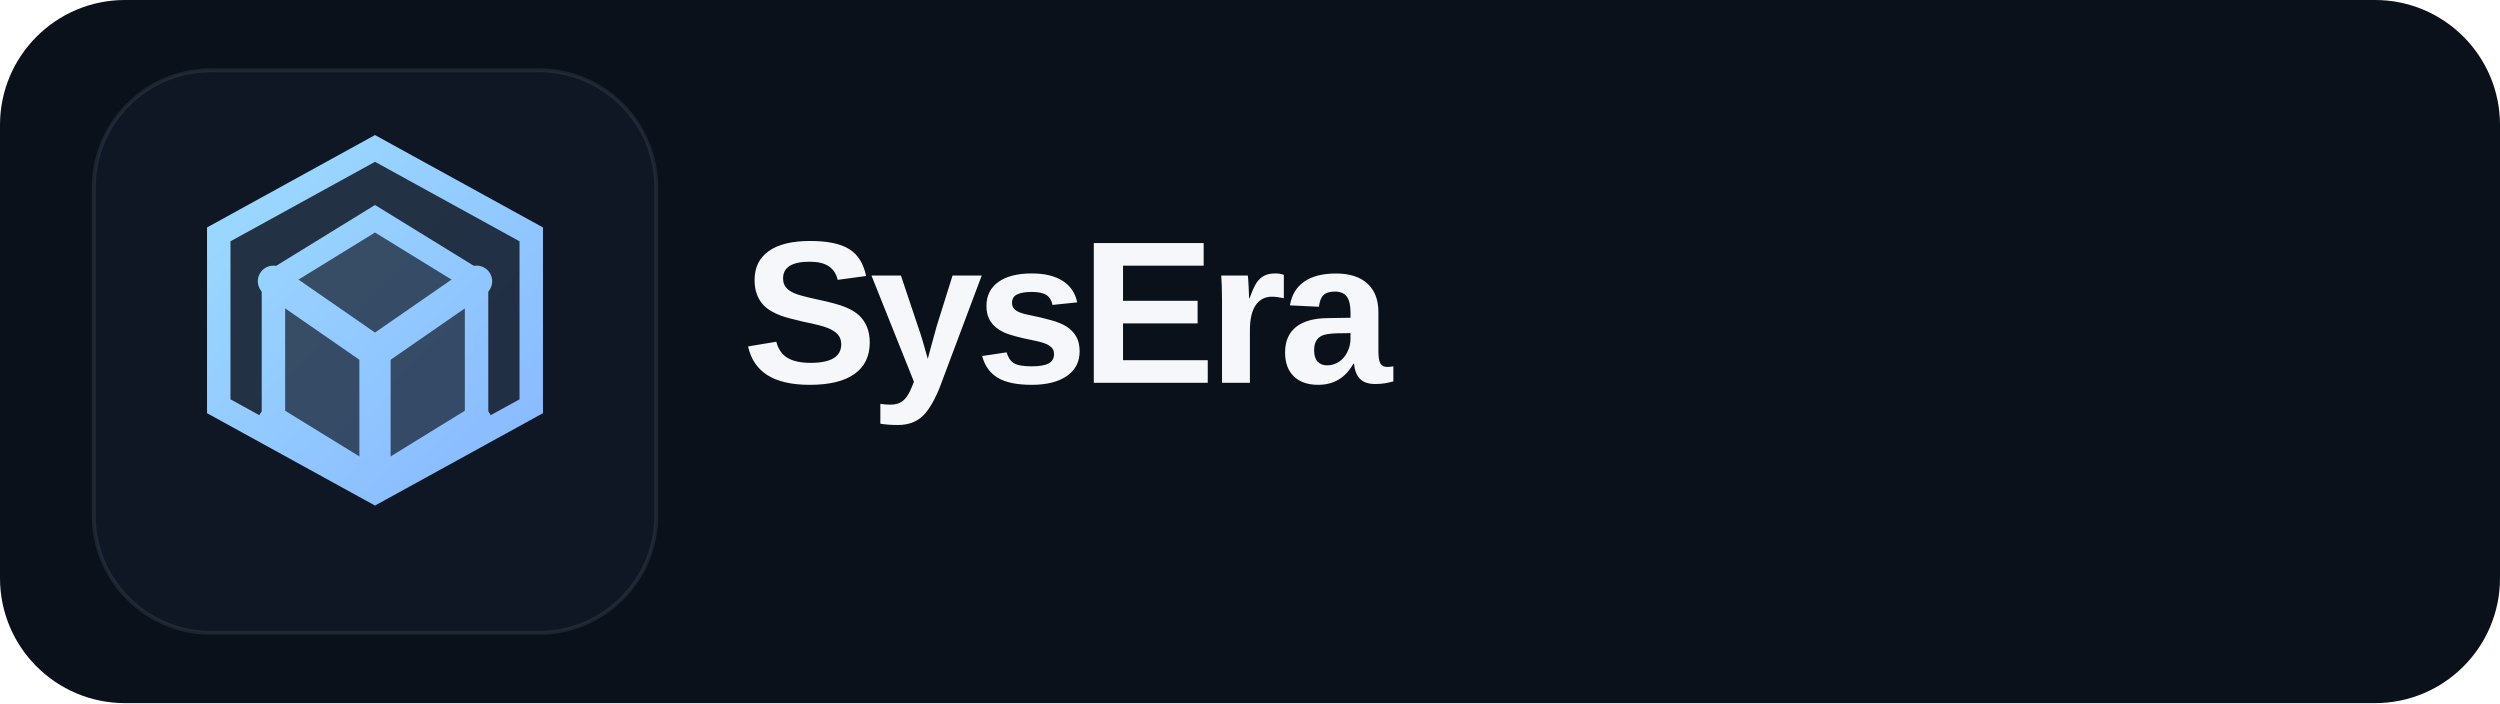
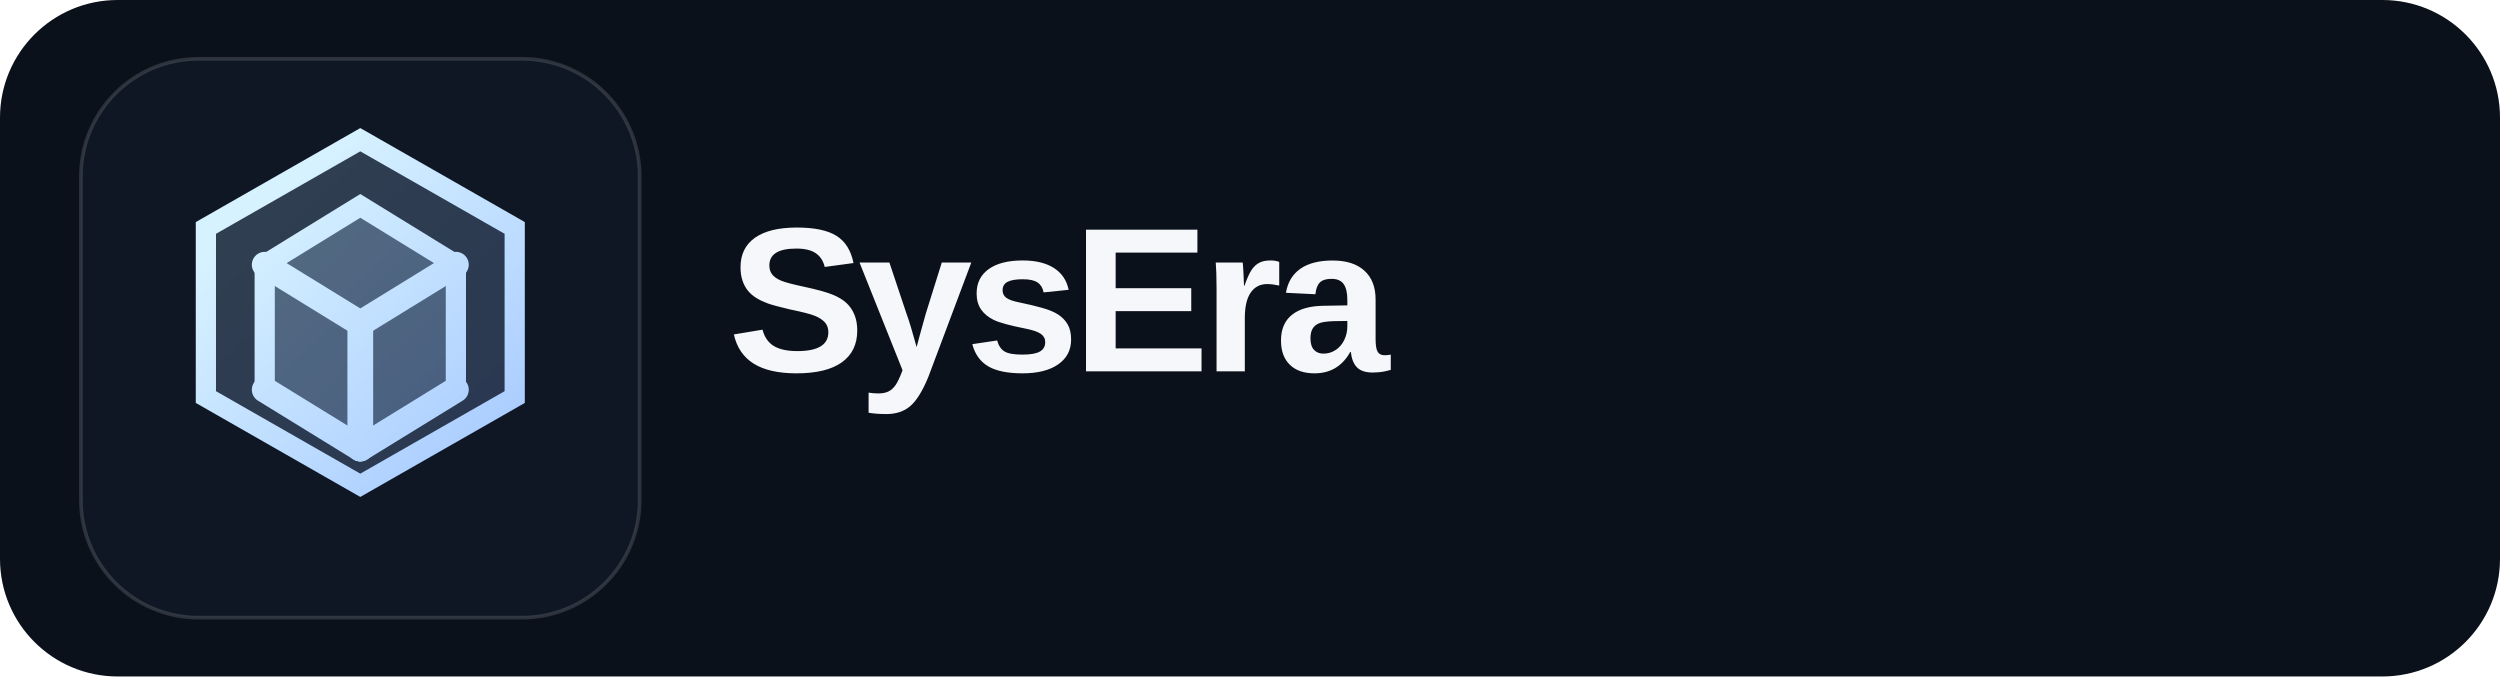
- <svg xmlns="http://www.w3.org/2000/svg" width="640" height="180" viewBox="0 0 640 180" fill="none">
+ <svg xmlns="http://www.w3.org/2000/svg" width="680" height="184" viewBox="0 0 680 184" fill="none">
  <defs>
-     <linearGradient id="sysEraGradient" x1="26" y1="24" x2="146" y2="146" gradientUnits="userSpaceOnUse">
-       <stop stop-color="#9DDCFF" />
+     <linearGradient id="sysEraGradient" x1="24" y1="16" x2="150" y2="150" gradientUnits="userSpaceOnUse">
+       <stop stop-color="#BFE9FF" />
      <stop offset="1" stop-color="#7FA8FF" />
    </linearGradient>
+     <linearGradient id="sysEraStroke" x1="48" y1="40" x2="132" y2="130" gradientUnits="userSpaceOnUse">
+       <stop stop-color="#D7F2FF" />
+       <stop offset="1" stop-color="#9BC0FF" />
+     </linearGradient>
  </defs>
-   <rect width="640" height="180" rx="32" fill="#0B111A" />
-   <g transform="translate(24 18)">
-     <rect x="0" y="0" width="144" height="144" rx="30" fill="#0F1725" stroke="rgba(255,255,255,0.08)" />
-     <path d="M72 20L112 42V86L72 108L32 86V42L72 20Z" fill="url(#sysEraGradient)" fill-opacity="0.14" stroke="url(#sysEraGradient)" stroke-width="6" />
-     <path d="M72 38L98 54V90L72 106L46 90V54L72 38Z" fill="url(#sysEraGradient)" fill-opacity="0.18" stroke="url(#sysEraGradient)" stroke-width="6" />
-     <path d="M46 54L72 72L98 54" stroke="url(#sysEraGradient)" stroke-width="8" stroke-linecap="round" stroke-linejoin="round" />
-     <path d="M72 72V106" stroke="url(#sysEraGradient)" stroke-width="8" stroke-linecap="round" />
-     <path d="M72 106L46 90" stroke="url(#sysEraGradient)" stroke-width="8" stroke-linecap="round" />
-     <path d="M72 106L98 90" stroke="url(#sysEraGradient)" stroke-width="8" stroke-linecap="round" />
+   <rect width="680" height="184" rx="32" fill="#0B111A" />
+   <g transform="translate(22 16)">
+     <rect x="0" y="0" width="152" height="152" rx="32" fill="#0F1725" stroke="rgba(255,255,255,0.14)" />
+     <path d="M76 22L118 46V92L76 116L34 92V46L76 22Z" fill="url(#sysEraGradient)" fill-opacity="0.20" stroke="url(#sysEraStroke)" stroke-width="5.5" />
+     <path d="M76 40L102 56V90L76 106L50 90V56L76 40Z" fill="url(#sysEraGradient)" fill-opacity="0.28" stroke="url(#sysEraStroke)" stroke-width="5.5" />
+     <path d="M50 56L76 72L102 56" stroke="url(#sysEraStroke)" stroke-width="7" stroke-linecap="round" stroke-linejoin="round" />
+     <path d="M76 72V106" stroke="url(#sysEraStroke)" stroke-width="7" stroke-linecap="round" />
+     <path d="M76 106L50 90" stroke="url(#sysEraStroke)" stroke-width="7" stroke-linecap="round" />
+     <path d="M76 106L102 90" stroke="url(#sysEraStroke)" stroke-width="7" stroke-linecap="round" />
  </g>
-   <g transform="translate(190 42)">
-     <text x="0" y="56" fill="#F5F7FA" font-family="Segoe UI, Arial, sans-serif" font-size="52" font-weight="700" letter-spacing="-2">SysEra</text>
+   <g transform="translate(198 43)">
+     <text x="0" y="58" fill="#F5F7FA" font-family="Segoe UI, Arial, sans-serif" font-size="56" font-weight="700" letter-spacing="-2">SysEra</text>
  </g>
</svg>
